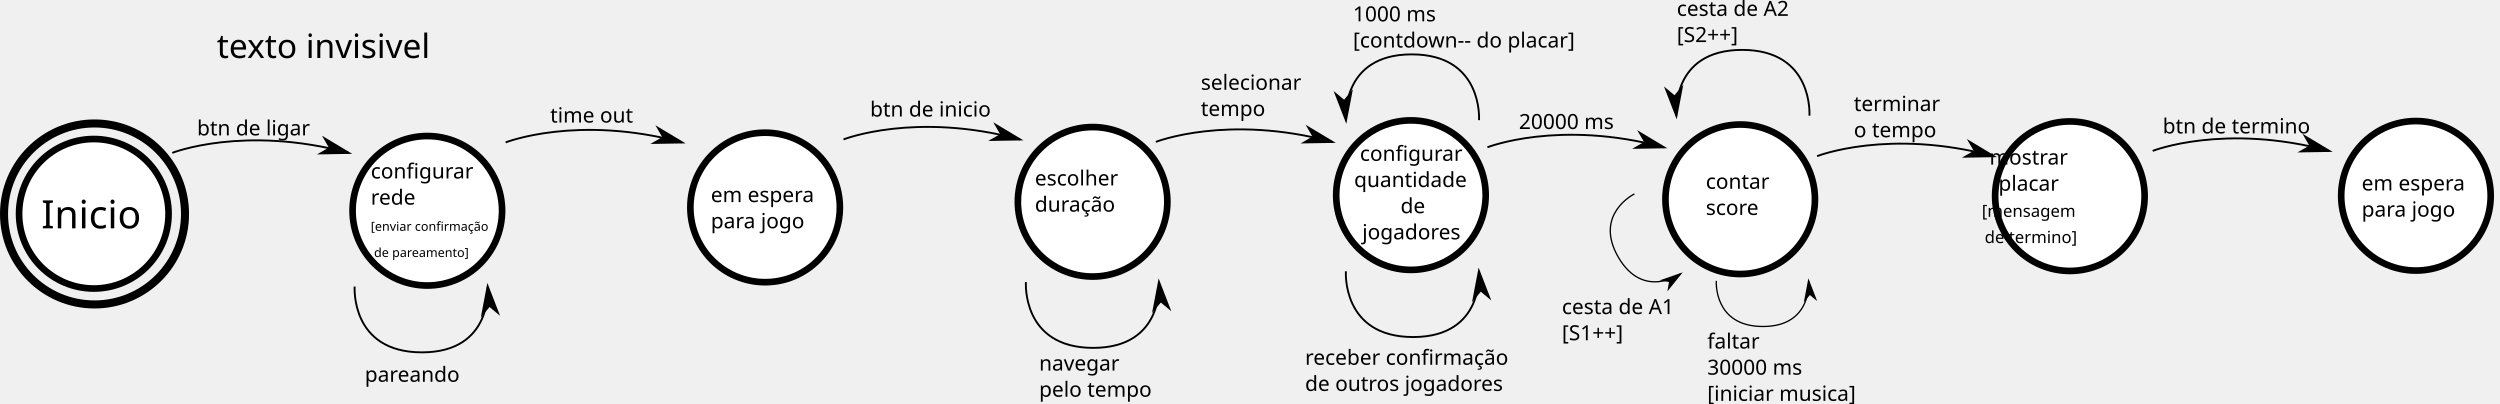
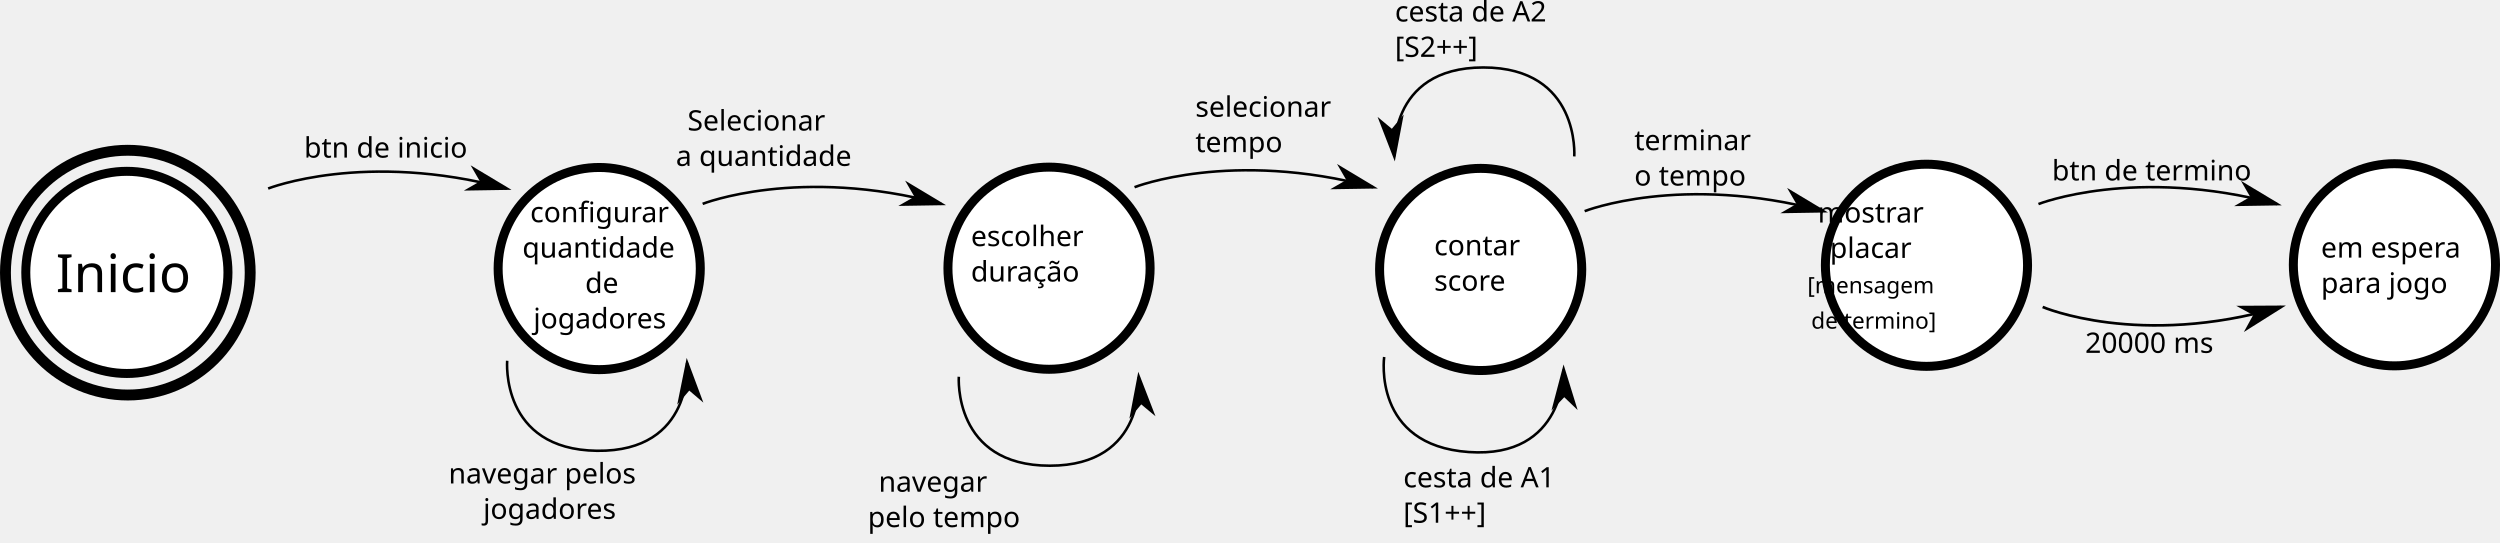
- <svg xmlns="http://www.w3.org/2000/svg" width="4777.787" height="771.366" viewBox="0 0 1264.118 204.09" version="1.1" id="svg8">
+ <svg xmlns="http://www.w3.org/2000/svg" width="3533.285" height="766.542" viewBox="0 0 934.844 202.814" version="1.1" id="svg8">
  <defs id="defs2">
    <marker style="overflow:visible" id="marker1583" refX="0" refY="0" orient="auto">
      <path transform="matrix(-0.8,0,0,-0.8,-10,0)" style="fill:#000000;fill-opacity:1;fill-rule:evenodd;stroke:#000000;stroke-width:1pt;stroke-opacity:1" d="M 0,0 5,-5 -12.5,0 5,5 Z" id="path1581" />
    </marker>
-     <marker orient="auto" refY="0" refX="0" id="Arrow1Lend" style="overflow:visible">
-       <path id="path874" d="M 0,0 5,-5 -12.5,0 5,5 Z" style="fill:#000000;fill-opacity:1;fill-rule:evenodd;stroke:#000000;stroke-width:1pt;stroke-opacity:1" transform="matrix(-0.8,0,0,-0.8,-10,0)" />
-     </marker>
    <marker orient="auto" refY="0" refX="0" id="Arrow1Lend-5" style="overflow:visible">
      <path id="path874-3" d="M 0,0 5,-5 -12.5,0 5,5 Z" style="fill:#000000;fill-opacity:1;fill-rule:evenodd;stroke:#000000;stroke-width:1pt;stroke-opacity:1" transform="matrix(-0.8,0,0,-0.8,-10,0)" />
    </marker>
    <marker style="overflow:visible" id="marker1583-2" refX="0" refY="0" orient="auto">
      <path transform="matrix(-0.8,0,0,-0.8,-10,0)" style="fill:#000000;fill-opacity:1;fill-rule:evenodd;stroke:#000000;stroke-width:1pt;stroke-opacity:1" d="M 0,0 5,-5 -12.5,0 5,5 Z" id="path1581-9" />
    </marker>
    <marker orient="auto" refY="0" refX="0" id="Arrow1Lend-5-6" style="overflow:visible">
      <path id="path874-3-7" d="M 0,0 5,-5 -12.5,0 5,5 Z" style="fill:#000000;fill-opacity:1;fill-rule:evenodd;stroke:#000000;stroke-width:1pt;stroke-opacity:1" transform="matrix(-0.8,0,0,-0.8,-10,0)" />
    </marker>
    <marker style="overflow:visible" id="marker1583-2-3" refX="0" refY="0" orient="auto">
      <path transform="matrix(-0.8,0,0,-0.8,-10,0)" style="fill:#000000;fill-opacity:1;fill-rule:evenodd;stroke:#000000;stroke-width:1pt;stroke-opacity:1" d="M 0,0 5,-5 -12.5,0 5,5 Z" id="path1581-9-5" />
    </marker>
    <marker style="overflow:visible" id="marker1583-2-2" refX="0" refY="0" orient="auto">
      <path transform="matrix(-0.8,0,0,-0.8,-10,0)" style="fill:#000000;fill-opacity:1;fill-rule:evenodd;stroke:#000000;stroke-width:1pt;stroke-opacity:1" d="M 0,0 5,-5 -12.5,0 5,5 Z" id="path1581-9-9" />
    </marker>
    <marker style="overflow:visible" id="marker1583-2-27" refX="0" refY="0" orient="auto">
      <path transform="matrix(-0.8,0,0,-0.8,-10,0)" style="fill:#000000;fill-opacity:1;fill-rule:evenodd;stroke:#000000;stroke-width:1pt;stroke-opacity:1" d="M 0,0 5,-5 -12.5,0 5,5 Z" id="path1581-9-0" />
    </marker>
    <marker style="overflow:visible" id="marker1583-2-3-3" refX="0" refY="0" orient="auto">
      <path transform="matrix(-0.8,0,0,-0.8,-10,0)" style="fill:#000000;fill-opacity:1;fill-rule:evenodd;stroke:#000000;stroke-width:1pt;stroke-opacity:1" d="M 0,0 5,-5 -12.5,0 5,5 Z" id="path1581-9-5-6" />
    </marker>
    <marker style="overflow:visible" id="marker1583-2-3-3-8" refX="0" refY="0" orient="auto">
      <path transform="matrix(-0.8,0,0,-0.8,-10,0)" style="fill:#000000;fill-opacity:1;fill-rule:evenodd;stroke:#000000;stroke-width:1pt;stroke-opacity:1" d="M 0,0 5,-5 -12.5,0 5,5 Z" id="path1581-9-5-6-7" />
    </marker>
    <marker style="overflow:visible" id="marker1583-2-2-9" refX="0" refY="0" orient="auto">
      <path transform="matrix(-0.8,0,0,-0.8,-10,0)" style="fill:#000000;fill-opacity:1;fill-rule:evenodd;stroke:#000000;stroke-width:1pt;stroke-opacity:1" d="M 0,0 5,-5 -12.5,0 5,5 Z" id="path1581-9-9-2" />
    </marker>
    <marker orient="auto" refY="0" refX="0" id="Arrow1Lend-5-6-0" style="overflow:visible">
      <path id="path874-3-7-2" d="M 0,0 5,-5 -12.5,0 5,5 Z" style="fill:#000000;fill-opacity:1;fill-rule:evenodd;stroke:#000000;stroke-width:1pt;stroke-opacity:1" transform="matrix(-0.8,0,0,-0.8,-10,0)" />
    </marker>
    <marker style="overflow:visible" id="marker1583-2-2-9-3" refX="0" refY="0" orient="auto">
      <path transform="matrix(-0.8,0,0,-0.8,-10,0)" style="fill:#000000;fill-opacity:1;fill-rule:evenodd;stroke:#000000;stroke-width:1pt;stroke-opacity:1" d="M 0,0 5,-5 -12.5,0 5,5 Z" id="path1581-9-9-2-6" />
    </marker>
    <marker style="overflow:visible" id="marker1583-2-2-9-3-0" refX="0" refY="0" orient="auto">
      <path transform="matrix(-0.8,0,0,-0.8,-10,0)" style="fill:#000000;fill-opacity:1;fill-rule:evenodd;stroke:#000000;stroke-width:1pt;stroke-opacity:1" d="M 0,0 5,-5 -12.5,0 5,5 Z" id="path1581-9-9-2-6-6" />
    </marker>
    <marker orient="auto" refY="0" refX="0" id="Arrow1Lend-2" style="overflow:visible">
      <path id="path874-0" d="M 0,0 5,-5 -12.5,0 5,5 Z" style="fill:#000000;fill-opacity:1;fill-rule:evenodd;stroke:#000000;stroke-width:1pt;stroke-opacity:1" transform="matrix(-0.8,0,0,-0.8,-10,0)" />
    </marker>
    <marker orient="auto" refY="0" refX="0" id="Arrow1Lend-9" style="overflow:visible">
      <path id="path874-37" d="M 0,0 5,-5 -12.5,0 5,5 Z" style="fill:#000000;fill-opacity:1;fill-rule:evenodd;stroke:#000000;stroke-width:1pt;stroke-opacity:1" transform="matrix(-0.8,0,0,-0.8,-10,0)" />
    </marker>
-     <marker orient="auto" refY="0" refX="0" id="Arrow1Lend-9-8" style="overflow:visible">
-       <path id="path874-37-8" d="M 0,0 5,-5 -12.5,0 5,5 Z" style="fill:#000000;fill-opacity:1;fill-rule:evenodd;stroke:#000000;stroke-width:1pt;stroke-opacity:1" transform="matrix(-0.8,0,0,-0.8,-10,0)" />
-     </marker>
    <marker style="overflow:visible" id="marker1583-1" refX="0" refY="0" orient="auto">
      <path transform="matrix(-0.8,0,0,-0.8,-10,0)" style="fill:#000000;fill-opacity:1;fill-rule:evenodd;stroke:#000000;stroke-width:1pt;stroke-opacity:1" d="M 0,0 5,-5 -12.5,0 5,5 Z" id="path1581-4" />
    </marker>
    <marker style="overflow:visible" id="marker1583-1-3" refX="0" refY="0" orient="auto">
      <path transform="matrix(-0.8,0,0,-0.8,-10,0)" style="fill:#000000;fill-opacity:1;fill-rule:evenodd;stroke:#000000;stroke-width:1pt;stroke-opacity:1" d="M 0,0 5,-5 -12.5,0 5,5 Z" id="path1581-4-6" />
    </marker>
+     <marker style="overflow:visible" id="marker1583-2-3-3-3" refX="0" refY="0" orient="auto">
+       <path transform="matrix(-0.8,0,0,-0.8,-10,0)" style="fill:#000000;fill-opacity:1;fill-rule:evenodd;stroke:#000000;stroke-width:1pt;stroke-opacity:1" d="M 0,0 5,-5 -12.5,0 5,5 Z" id="path1581-9-5-6-6" />
+     </marker>
+     <marker orient="auto" refY="0" refX="0" id="Arrow1Lend-5-6-5" style="overflow:visible">
+       <path id="path874-3-7-3" d="M 0,0 5,-5 -12.5,0 5,5 Z" style="fill:#000000;fill-opacity:1;fill-rule:evenodd;stroke:#000000;stroke-width:1pt;stroke-opacity:1" transform="matrix(-0.8,0,0,-0.8,-10,0)" />
+     </marker>
  </defs>
-   <g id="layer1" transform="translate(266.2579,-135.4631)">
+   <g id="layer1" transform="translate(-59.99201,-135.4631)">
    <g id="g871" transform="translate(10.15624,146.4637)">
      <g id="g879" transform="translate(-0.5345391,-10.69078)">
        <g id="g4545">
          <g id="g887" transform="translate(2.267852,-2.267852)">
-             <circle style="fill:#ffffff;fill-opacity:1;stroke:#000000;stroke-width:3.365;stroke-miterlimit:4;stroke-dasharray:none;stroke-opacity:1" id="path819" cx="-230.707" cy="110.052" r="37.798" />
-             <circle style="fill:none;fill-opacity:1;stroke:#000000;stroke-width:4.074;stroke-miterlimit:4;stroke-dasharray:none;stroke-opacity:1" id="path819-3" cx="-230.353" cy="110.143" r="45.759" />
-             <text xml:space="preserve" style="font-style:normal;font-weight:normal;font-size:19.756px;line-height:1.25;font-family:sans-serif;letter-spacing:0px;word-spacing:0px;fill:#000000;fill-opacity:1;stroke:none;stroke-width:0.265" x="-257.282" y="117.417" id="text4684">
-               <tspan x="-257.282" y="117.417" id="tspan4682" style="stroke-width:0.265">
-                 <tspan x="-257.282" y="117.417" id="tspan4680" style="stroke-width:0.265">Inicio</tspan>
-               </tspan>
-             </text>
-             <circle style="fill:#ffffff;fill-opacity:1;stroke:#000000;stroke-width:3.365;stroke-miterlimit:4;stroke-dasharray:none;stroke-opacity:1" id="path819-36" cx="274.329" cy="104.004" r="37.798" />
-             <circle style="fill:#ffffff;fill-opacity:1;stroke:#000000;stroke-width:3.365;stroke-miterlimit:4;stroke-dasharray:none;stroke-opacity:1" id="path819-7" cx="435.287" cy="100.626" r="37.798" />
-             <text xml:space="preserve" style="font-style:normal;font-weight:normal;font-size:10.583px;line-height:1.25;font-family:sans-serif;letter-spacing:0px;word-spacing:0px;fill:#000000;fill-opacity:1;stroke:none;stroke-width:0.265" x="247.26" y="189.341" id="text2020">
-               <tspan x="247.26" y="189.341" id="tspan2014" style="stroke-width:0.265">
-                 <tspan x="247.26" y="189.341" id="tspan2012" style="stroke-width:0.265">navegar </tspan>
-               </tspan>
-               <tspan x="247.26" y="202.57" id="tspan2018" style="stroke-width:0.265">
-                 <tspan x="247.26" y="202.57" id="tspan2016" style="stroke-width:0.265">pelo tempo</tspan>
-               </tspan>
-             </text>
-             <path style="fill:none;stroke:#000000;stroke-width:0.965;stroke-linecap:butt;stroke-linejoin:miter;stroke-miterlimit:4;stroke-dasharray:none;stroke-opacity:1;marker-end:url(#Arrow1Lend)" d="m -191.05,79.26 c 0,0 36.051,-14.242 89.202,0" id="path61" />
-             <text xml:space="preserve" style="font-style:normal;font-weight:normal;font-size:10.583px;line-height:1.25;font-family:sans-serif;letter-spacing:0px;word-spacing:0px;fill:#000000;fill-opacity:1;stroke:none;stroke-width:0.265" x="-178.517" y="70.422" id="text2026">
-               <tspan x="-178.517" y="70.422" id="tspan2024" style="stroke-width:0.265">
-                 <tspan x="-178.517" y="70.422" id="tspan2022" style="stroke-width:0.265">btn de ligar</tspan>
-               </tspan>
-             </text>
-             <text xml:space="preserve" style="font-style:normal;font-weight:normal;font-size:10.583px;line-height:1.25;font-family:sans-serif;letter-spacing:0px;word-spacing:0px;fill:#000000;fill-opacity:1;stroke:none;stroke-width:0.265" x="245.134" y="95.751" id="text2050">
-               <tspan x="245.134" y="95.751" id="tspan2048" style="stroke-width:0.265">escolher</tspan>
-               <tspan x="245.134" y="108.981" style="stroke-width:0.265" id="tspan149">duração</tspan>
-             </text>
-             <path style="fill:none;stroke:#000000;stroke-width:0.965;stroke-linecap:butt;stroke-linejoin:miter;stroke-miterlimit:4;stroke-dasharray:none;stroke-opacity:1;marker-end:url(#marker1583)" d="m 240.599,144.596 c 0,0 -2.268,33.262 34.018,33.262 36.286,0 33.262,-33.262 33.262,-33.262" id="path1567" />
-             <path style="fill:none;stroke:#000000;stroke-width:0.965;stroke-linecap:butt;stroke-linejoin:miter;stroke-miterlimit:4;stroke-dasharray:none;stroke-opacity:1;marker-end:url(#Arrow1Lend-5)" d="m 306.306,73.711 c 0,0 36.051,-14.242 89.202,0" id="path61-5" />
-             <text xml:space="preserve" style="font-style:normal;font-weight:normal;font-size:10.583px;line-height:1.25;font-family:sans-serif;letter-spacing:0px;word-spacing:0px;fill:#000000;fill-opacity:1;stroke:none;stroke-width:0.265" x="329.045" y="47.371" id="text2036">
-               <tspan x="329.045" y="47.371" id="tspan2030" style="stroke-width:0.265">
-                 <tspan x="329.045" y="47.371" id="tspan2028" style="stroke-width:0.265">selecionar </tspan>
-               </tspan>
-               <tspan x="329.045" y="60.6" id="tspan2034" style="stroke-width:0.265">
-                 <tspan x="329.045" y="60.6" id="tspan2032" style="stroke-width:0.265">tempo</tspan>
+             <circle style="fill:#ffffff;fill-opacity:1;stroke:#000000;stroke-width:3.365;stroke-miterlimit:4;stroke-dasharray:none;stroke-opacity:1" id="path819" cx="95.543" cy="103.821" r="37.798" />
+             <circle style="fill:none;fill-opacity:1;stroke:#000000;stroke-width:4.074;stroke-miterlimit:4;stroke-dasharray:none;stroke-opacity:1" id="path819-3" cx="95.897" cy="103.912" r="45.759" />
+             <text xml:space="preserve" style="font-style:normal;font-weight:normal;font-size:19.756px;line-height:1.25;font-family:sans-serif;letter-spacing:0px;word-spacing:0px;fill:#000000;fill-opacity:1;stroke:none;stroke-width:0.265" x="68.968" y="111.186" id="text4684">
+               <tspan x="68.968" y="111.186" id="tspan4682" style="stroke-width:0.265">
+                 <tspan x="68.968" y="111.186" id="tspan4680" style="stroke-width:0.265">Inicio</tspan>
+               </tspan>
+             </text>
+             <circle style="fill:#ffffff;fill-opacity:1;stroke:#000000;stroke-width:3.365;stroke-miterlimit:4;stroke-dasharray:none;stroke-opacity:1" id="path819-36" cx="440.37" cy="102.25" r="37.798" />
+             <circle style="fill:#ffffff;fill-opacity:1;stroke:#000000;stroke-width:3.365;stroke-miterlimit:4;stroke-dasharray:none;stroke-opacity:1" id="path819-7" cx="272.17" cy="102.38" r="37.798" />
+             <text xml:space="preserve" style="font-style:normal;font-weight:normal;font-size:10.583px;line-height:1.25;font-family:sans-serif;text-align:center;letter-spacing:0px;word-spacing:0px;text-anchor:middle;fill:#000000;fill-opacity:1;stroke:none;stroke-width:0.265" x="468.928" y="185.833" id="text2020">
+               <tspan x="441.294" y="185.833" id="tspan2014" style="text-align:center;text-anchor:middle;stroke-width:0.265">
+                 <tspan x="439.61" y="185.833" id="tspan2012" style="text-align:center;text-anchor:middle;stroke-width:0.265">navegar </tspan>
+               </tspan>
+               <tspan x="439.61" y="199.062" id="tspan2018" style="text-align:center;text-anchor:middle;stroke-width:0.265">
+                 <tspan x="439.61" y="199.062" id="tspan2016" style="text-align:center;text-anchor:middle;stroke-width:0.265">pelo tempo</tspan>
+               </tspan>
+             </text>
+             <text xml:space="preserve" style="font-style:normal;font-weight:normal;font-size:10.583px;line-height:1.25;font-family:sans-serif;letter-spacing:0px;word-spacing:0px;fill:#000000;fill-opacity:1;stroke:none;stroke-width:0.265" x="411.175" y="93.997" id="text2050">
+               <tspan x="411.175" y="93.997" id="tspan2048" style="stroke-width:0.265">escolher</tspan>
+               <tspan x="411.175" y="107.227" style="stroke-width:0.265" id="tspan149">duração</tspan>
+             </text>
+             <path style="fill:none;stroke:#000000;stroke-width:0.965;stroke-linecap:butt;stroke-linejoin:miter;stroke-miterlimit:4;stroke-dasharray:none;stroke-opacity:1;marker-end:url(#marker1583)" d="m 406.639,142.842 c 0,0 -2.268,33.262 34.018,33.262 36.286,0 33.262,-33.262 33.262,-33.262" id="path1567" />
+             <path style="fill:none;stroke:#000000;stroke-width:0.965;stroke-linecap:butt;stroke-linejoin:miter;stroke-miterlimit:4;stroke-dasharray:none;stroke-opacity:1;marker-end:url(#Arrow1Lend-5)" d="m 472.347,71.957 c 0,0 36.051,-14.242 89.202,0" id="path61-5" />
+             <text xml:space="preserve" style="font-style:normal;font-weight:normal;font-size:10.583px;line-height:1.25;font-family:sans-serif;letter-spacing:0px;word-spacing:0px;fill:#000000;fill-opacity:1;stroke:none;stroke-width:0.265" x="495.086" y="45.617" id="text2036">
+               <tspan x="495.086" y="45.617" id="tspan2030" style="stroke-width:0.265">
+                 <tspan x="495.086" y="45.617" id="tspan2028" style="stroke-width:0.265">selecionar </tspan>
+               </tspan>
+               <tspan x="495.086" y="58.846" id="tspan2034" style="stroke-width:0.265">
+                 <tspan x="495.086" y="58.846" id="tspan2032" style="stroke-width:0.265">tempo</tspan>
              </tspan>
            </text>
            <text xml:space="preserve" style="font-style:normal;font-weight:normal;font-size:10.583px;line-height:1.25;font-family:sans-serif;letter-spacing:0px;word-spacing:0px;fill:#000000;fill-opacity:1;stroke:none;stroke-width:0.265" x="408.442" y="90.924" id="text2099">
              <tspan x="0" y="0" id="tspan2097" style="stroke-width:0.265">
                <tspan x="408.442" y="90.924" id="tspan2083" style="stroke-width:0.265" />
              </tspan>
            </text>
-             <path style="fill:none;stroke:#000000;stroke-width:0.965;stroke-linecap:butt;stroke-linejoin:miter;stroke-miterlimit:4;stroke-dasharray:none;stroke-opacity:1;marker-end:url(#marker1583-2)" d="m 402.394,139.12 c 0,0 -2.268,33.262 34.018,33.262 36.286,0 33.262,-33.262 33.262,-33.262" id="path1567-1" />
            <text xml:space="preserve" style="font-style:normal;font-weight:normal;font-size:10.583px;line-height:1.25;font-family:sans-serif;letter-spacing:0px;word-spacing:0px;fill:#000000;fill-opacity:1;stroke:none;stroke-width:0.265" x="408.096" y="185.588" id="text2020-2">
              <tspan x="0" y="9.364" id="tspan2014-7" style="stroke-width:0.265">
                <tspan x="408.096" y="185.588" id="tspan2012-0" style="stroke-width:0.265" />
              </tspan>
              <tspan x="0" y="9.364" id="tspan2018-9" style="stroke-width:0.265">
                <tspan x="408.096" y="198.817" id="tspan2016-3" style="stroke-width:0.265" />
              </tspan>
            </text>
-             <text xml:space="preserve" style="font-style:normal;font-weight:normal;font-size:10.583px;line-height:1.25;font-family:sans-serif;letter-spacing:0px;word-spacing:0px;fill:#000000;fill-opacity:1;stroke:none;stroke-width:0.265" x="381.755" y="186.413" id="text2020-6">
-               <tspan x="381.755" y="186.413" id="tspan2018-2" style="stroke-width:0.265">receber confirmação<tspan x="381.755" y="199.642" id="tspan2016-6" style="stroke-width:0.265" />
-               </tspan>
-               <tspan x="381.755" y="199.642" style="stroke-width:0.265" id="tspan2463">de outros jogadores</tspan>
-             </text>
            <circle style="fill:#ffffff;fill-opacity:1;stroke:#000000;stroke-width:3.365;stroke-miterlimit:4;stroke-dasharray:none;stroke-opacity:1" id="path819-7-3" cx="601.778" cy="102.718" r="37.798" />
-             <path style="fill:none;stroke:#000000;stroke-width:0.965;stroke-linecap:butt;stroke-linejoin:miter;stroke-miterlimit:4;stroke-dasharray:none;stroke-opacity:1;marker-end:url(#Arrow1Lend-5-6)" d="m 473.962,76.435 c 0,0 36.051,-14.242 89.202,0" id="path61-5-5" />
-             <path style="fill:none;stroke:#000000;stroke-width:0.965;stroke-linecap:butt;stroke-linejoin:miter;stroke-miterlimit:4;stroke-dasharray:none;stroke-opacity:1;marker-end:url(#marker1583-2-3)" d="m 469.718,62.717 c 0,0 2.268,-33.262 -34.018,-33.262 -36.286,0 -33.262,33.262 -33.262,33.262" id="path1567-1-6" />
-             <text xml:space="preserve" style="font-style:normal;font-weight:normal;font-size:10.583px;line-height:1.25;font-family:sans-serif;letter-spacing:0px;word-spacing:0px;fill:#000000;fill-opacity:1;stroke:none;stroke-width:0.265" x="405.987" y="12.76" id="text127">
-               <tspan id="tspan125" x="405.987" y="12.76" style="stroke-width:0.265">1000 ms</tspan>
-               <tspan x="405.987" y="25.989" style="stroke-width:0.265" id="tspan129">[contdown-- do placar]</tspan>
+             <path style="fill:none;stroke:#000000;stroke-width:0.965;stroke-linecap:butt;stroke-linejoin:miter;stroke-miterlimit:4;stroke-dasharray:none;stroke-opacity:1;marker-end:url(#Arrow1Lend-5-6)" d="m 310.845,78.189 c 0,0 36.051,-14.242 89.202,0" id="path61-5-5" />
+             <path style="fill:none;stroke:#000000;stroke-width:0.965;stroke-linecap:butt;stroke-linejoin:miter;stroke-miterlimit:4;stroke-dasharray:none;stroke-opacity:1;marker-end:url(#marker1583-2-3)" d="m 237.753,136.86 c 0,0 -2.665,33.232 33.618,33.666 36.283,0.433 33.657,-32.862 33.657,-32.862" id="path1567-1-6" />
+             <text xml:space="preserve" style="font-style:normal;font-weight:normal;font-size:10.583px;line-height:1.25;font-family:sans-serif;text-align:center;letter-spacing:0px;word-spacing:0px;text-anchor:middle;fill:#000000;fill-opacity:1;stroke:none;stroke-width:0.265" x="271.506" y="182.749" id="text127">
+               <tspan x="271.506" y="182.749" style="text-align:center;text-anchor:middle;stroke-width:0.265" id="tspan129">navegar pelos</tspan>
+               <tspan x="271.506" y="195.978" style="text-align:center;text-anchor:middle;stroke-width:0.265" id="tspan247">jogadores</tspan>
            </text>
            <text xml:space="preserve" style="font-style:normal;font-weight:normal;font-size:10.583px;line-height:1.25;font-family:sans-serif;letter-spacing:0px;word-spacing:0px;fill:#000000;fill-opacity:1;stroke:none;stroke-width:0.265" x="584.391" y="97.427" id="text133">
              <tspan id="tspan131" x="584.391" y="97.427" style="stroke-width:0.265">contar</tspan>
              <tspan x="584.391" y="110.656" style="stroke-width:0.265" id="tspan135">score</tspan>
              <tspan x="584.391" y="123.885" style="stroke-width:0.265" id="tspan137" />
            </text>
            <path style="fill:none;stroke:#000000;stroke-width:0.965;stroke-linecap:butt;stroke-linejoin:miter;stroke-miterlimit:4;stroke-dasharray:none;stroke-opacity:1;marker-end:url(#marker1583-2-3-3)" d="m 636.783,60.45 c 0,0 2.268,-33.262 -34.018,-33.262 -36.286,0 -33.262,33.262 -33.262,33.262" id="path1567-1-6-0" />
-             <text xml:space="preserve" style="font-style:normal;font-weight:normal;font-size:10.583px;line-height:1.25;font-family:sans-serif;letter-spacing:0px;word-spacing:0px;fill:#000000;fill-opacity:1;stroke:none;stroke-width:0.265" x="489.898" y="67.189" id="text207">
-               <tspan id="tspan205" x="489.898" y="67.189" style="stroke-width:0.265">20000 ms</tspan>
-             </text>
-             <text xml:space="preserve" style="font-style:normal;font-weight:normal;font-size:10.583px;line-height:1.25;font-family:sans-serif;letter-spacing:0px;word-spacing:0px;fill:#000000;fill-opacity:1;stroke:none;stroke-width:0.265" x="409.471" y="83.303" id="text411">
-               <tspan x="409.471" y="83.303" id="tspan393" style="text-align:start;text-anchor:start;stroke-width:0.265">
-                 <tspan x="409.471" y="83.303" style="text-align:start;text-anchor:start;stroke-width:0.265" id="tspan389" dx="0 0 0 0 0 0 0 0 0 0 0">configurar</tspan>
-               </tspan>
-               <tspan x="406.556" y="96.532" id="tspan399" style="text-align:start;text-anchor:start;stroke-width:0.265">
-                 <tspan x="406.556" y="96.532" style="text-align:start;text-anchor:start;stroke-width:0.265" id="tspan395" dx="0 0 0 0 0 0 0 0 0 0 0 0">quantidade </tspan>
-               </tspan>
-               <tspan x="430.028" y="109.762" id="tspan405" style="text-align:start;text-anchor:start;stroke-width:0.265">
-                 <tspan x="430.028" y="109.762" style="text-align:start;text-anchor:start;stroke-width:0.265" id="tspan401" dx="0 0 0 0">de </tspan>
-               </tspan>
-               <tspan x="410.659" y="122.991" id="tspan409" style="text-align:start;text-anchor:start;stroke-width:0.265">
-                 <tspan x="410.659" y="122.991" style="text-align:start;text-anchor:start;stroke-width:0.265" id="tspan407">jogadores</tspan>
+             <text xml:space="preserve" style="font-style:normal;font-weight:normal;font-size:10.583px;line-height:1.25;font-family:sans-serif;letter-spacing:0px;word-spacing:0px;fill:#000000;fill-opacity:1;stroke:none;stroke-width:0.265" x="351.575" y="50.768" id="text207">
+               <tspan id="tspan205" x="351.575" y="50.768" style="text-align:center;text-anchor:middle;stroke-width:0.265">Selecionar</tspan>
+               <tspan x="351.575" y="63.998" style="text-align:center;text-anchor:middle;stroke-width:0.265" id="tspan243">a quantidade</tspan>
+             </text>
+             <text xml:space="preserve" style="font-style:normal;font-weight:normal;font-size:10.583px;line-height:1.25;font-family:sans-serif;letter-spacing:0px;word-spacing:0px;fill:#000000;fill-opacity:1;stroke:none;stroke-width:0.265" x="246.353" y="85.057" id="text411">
+               <tspan x="246.353" y="85.057" id="tspan393" style="text-align:start;text-anchor:start;stroke-width:0.265">
+                 <tspan x="246.353" y="85.057" style="text-align:start;text-anchor:start;stroke-width:0.265" id="tspan389" dx="0 0 0 0 0 0 0 0 0 0 0">configurar</tspan>
+               </tspan>
+               <tspan x="243.439" y="98.286" id="tspan399" style="text-align:start;text-anchor:start;stroke-width:0.265">
+                 <tspan x="243.439" y="98.286" style="text-align:start;text-anchor:start;stroke-width:0.265" id="tspan395" dx="0 0 0 0 0 0 0 0 0 0 0 0">quantidade </tspan>
+               </tspan>
+               <tspan x="266.91" y="111.516" id="tspan405" style="text-align:start;text-anchor:start;stroke-width:0.265">
+                 <tspan x="266.91" y="111.516" style="text-align:start;text-anchor:start;stroke-width:0.265" id="tspan401" dx="0 0 0 0">de </tspan>
+               </tspan>
+               <tspan x="247.542" y="124.745" id="tspan409" style="text-align:start;text-anchor:start;stroke-width:0.265">
+                 <tspan x="247.542" y="124.745" style="text-align:start;text-anchor:start;stroke-width:0.265" id="tspan407">jogadores</tspan>
              </tspan>
            </text>
            <flowRoot xml:space="preserve" id="flowRoot228" style="font-style:normal;font-weight:normal;font-size:40px;line-height:1.25;font-family:sans-serif;letter-spacing:0px;word-spacing:0px;fill:#000000;fill-opacity:1;stroke:none" transform="matrix(0.2645828,0,0,0.2645828,41.61879,41.59783)">
              <flowRegion id="flowRegion230">
                <rect id="rect232" width="54.548" height="74.751" x="1488.965" y="186.887" />
              </flowRegion>
              <flowPara id="flowPara234" />
            </flowRoot>
-             <text xml:space="preserve" style="font-style:normal;font-weight:normal;font-size:10.583px;line-height:1.25;font-family:sans-serif;letter-spacing:0px;word-spacing:0px;fill:#000000;fill-opacity:1;stroke:none;stroke-width:0.265" x="511.626" y="160.767" id="text447">
-               <tspan x="511.626" y="160.767" id="tspan441" style="stroke-width:0.265">
-                 <tspan x="511.626" y="160.767" id="tspan437" style="stroke-width:0.265">cesta de A1</tspan>
-                 <tspan dx="0" x="574.071" y="160.767" id="tspan439" style="stroke-width:0.265" />
-               </tspan>
-               <tspan x="511.626" y="173.996" id="tspan445" style="stroke-width:0.265">
-                 <tspan x="511.626" y="173.996" id="tspan443" style="stroke-width:0.265">[S1++]</tspan>
+             <text xml:space="preserve" style="font-style:normal;font-weight:normal;font-size:10.583px;line-height:1.25;font-family:sans-serif;letter-spacing:0px;word-spacing:0px;fill:#000000;fill-opacity:1;stroke:none;stroke-width:0.265" x="572.858" y="184.201" id="text447">
+               <tspan x="572.858" y="184.201" id="tspan441" style="stroke-width:0.265">
+                 <tspan x="572.858" y="184.201" id="tspan437" style="stroke-width:0.265">cesta de A1</tspan>
+                 <tspan dx="0" x="635.303" y="184.201" id="tspan439" style="stroke-width:0.265" />
+               </tspan>
+               <tspan x="572.858" y="197.43" id="tspan445" style="stroke-width:0.265">
+                 <tspan x="572.858" y="197.43" id="tspan443" style="stroke-width:0.265">[S1++]</tspan>
              </tspan>
            </text>
            <text xml:space="preserve" style="font-style:normal;font-weight:normal;font-size:10.583px;line-height:1.25;font-family:sans-serif;letter-spacing:0px;word-spacing:0px;fill:#000000;fill-opacity:1;stroke:none;stroke-width:0.265" x="569.722" y="9.999" id="text459">
              <tspan x="569.722" y="9.999" id="tspan453" style="stroke-width:0.265">
                <tspan x="569.722" y="9.999" id="tspan449" style="stroke-width:0.265">cesta de A2</tspan>
                <tspan dx="0" x="632.167" y="9.999" id="tspan451" style="stroke-width:0.265" />
              </tspan>
              <tspan x="569.722" y="23.228" id="tspan457" style="stroke-width:0.265">
                <tspan x="569.722" y="23.228" id="tspan455" style="stroke-width:0.265">[S2++]</tspan>
              </tspan>
            </text>
            <circle style="fill:#ffffff;fill-opacity:1;stroke:#000000;stroke-width:3.365;stroke-miterlimit:4;stroke-dasharray:none;stroke-opacity:1" id="path819-7-3-3" cx="768.48" cy="101.157" r="37.798" />
            <path style="fill:none;stroke:#000000;stroke-width:0.965;stroke-linecap:butt;stroke-linejoin:miter;stroke-miterlimit:4;stroke-dasharray:none;stroke-opacity:1;marker-end:url(#Arrow1Lend-5-6-0)" d="m 640.664,80.921 c 0,0 36.051,-14.242 89.202,0" id="path61-5-5-7" />
            <text xml:space="preserve" style="font-style:normal;font-weight:normal;font-size:10.583px;line-height:1.25;font-family:sans-serif;letter-spacing:0px;word-spacing:0px;fill:#000000;fill-opacity:1;stroke:none;stroke-width:0.265" x="768.295" y="85.175" id="text133-5">
              <tspan x="768.295" y="85.175" style="text-align:center;text-anchor:middle;stroke-width:0.265" id="tspan135-2">mostrar</tspan>
              <tspan x="768.295" y="98.404" style="text-align:center;text-anchor:middle;stroke-width:0.265" id="tspan492">placar</tspan>
              <tspan x="768.295" y="111.633" style="font-size:8.467px;line-height:0px;text-align:center;word-spacing:1.193px;text-anchor:middle;stroke-width:0.265" id="tspan296">[mensagem</tspan>
              <tspan x="768.295" y="124.862" style="font-size:8.467px;line-height:0px;text-align:center;word-spacing:1.193px;text-anchor:middle;stroke-width:0.265" id="tspan292"> de termino]</tspan>
              <tspan x="768.295" y="138.091" style="stroke-width:0.265" id="tspan137-2" />
            </text>
-             <text xml:space="preserve" style="font-style:normal;font-weight:normal;font-size:10.583px;line-height:1.25;font-family:sans-serif;letter-spacing:0px;word-spacing:0px;fill:#000000;fill-opacity:1;stroke:none;stroke-width:0.265" x="585.135" y="178.195" id="text207-7">
-               <tspan id="tspan205-3" x="585.135" y="178.195" style="stroke-width:0.265">faltar </tspan>
-               <tspan x="585.135" y="191.424" style="stroke-width:0.265" id="tspan366">30000 ms</tspan>
-               <tspan x="585.135" y="204.653" style="stroke-width:0.265" id="tspan488">[iniciar musica]</tspan>
-             </text>
-             <path style="fill:none;stroke:#000000;stroke-width:0.669;stroke-linecap:butt;stroke-linejoin:miter;stroke-miterlimit:4;stroke-dasharray:none;stroke-opacity:1;marker-end:url(#marker1583-2-2-9-3)" d="m 548.319,99.994 c 0,0 -20.771,10.175 -8.184,31.976 12.587,21.801 31.522,8.446 31.522,8.446" id="path1567-1-1-8-1" />
-             <path style="fill:none;stroke:#000000;stroke-width:0.669;stroke-linecap:butt;stroke-linejoin:miter;stroke-miterlimit:4;stroke-dasharray:none;stroke-opacity:1;marker-end:url(#marker1583-2-2-9-3-0)" d="m 589.691,143.975 c 0,0 -1.573,23.076 23.6,23.076 25.173,0 23.076,-23.076 23.076,-23.076" id="path1567-1-1-8-1-3" />
            <text xml:space="preserve" style="font-style:normal;font-weight:normal;font-size:10.583px;line-height:1.25;font-family:sans-serif;letter-spacing:0px;word-spacing:0px;fill:#000000;fill-opacity:1;stroke:none;stroke-width:0.265" x="659.23" y="58.117" id="text484">
              <tspan id="tspan482" x="659.23" y="58.117" style="stroke-width:0.265">terminar </tspan>
              <tspan x="659.23" y="71.347" style="stroke-width:0.265" id="tspan486">o tempo</tspan>
            </text>
            <path style="fill:none;stroke:#000000;stroke-width:0.965;stroke-linecap:butt;stroke-linejoin:miter;stroke-miterlimit:4;stroke-dasharray:none;stroke-opacity:1;marker-end:url(#Arrow1Lend-2)" d="m 810.36,78.262 c 0,0 36.051,-14.242 89.202,0" id="path61-6" />
            <text xml:space="preserve" style="font-style:normal;font-weight:normal;font-size:10.583px;line-height:1.25;font-family:sans-serif;letter-spacing:0px;word-spacing:0px;fill:#000000;fill-opacity:1;stroke:none;stroke-width:0.265" x="815.41" y="69.425" id="text2026-1">
              <tspan x="815.41" y="69.425" id="tspan2024-5" style="stroke-width:0.265">btn de termino</tspan>
            </text>
-             <circle style="fill:#ffffff;fill-opacity:1;stroke:#000000;stroke-width:3.365;stroke-miterlimit:4;stroke-dasharray:none;stroke-opacity:1" id="path819-36-6" cx="-62.069" cy="108.54" r="37.798" />
            <path style="fill:none;stroke:#000000;stroke-width:0.965;stroke-linecap:butt;stroke-linejoin:miter;stroke-miterlimit:4;stroke-dasharray:none;stroke-opacity:1;marker-end:url(#Arrow1Lend-9)" d="m 148.372,72.456 c 0,0 36.051,-14.242 89.202,0" id="path61-4" />
-             <circle style="fill:#ffffff;fill-opacity:1;stroke:#000000;stroke-width:3.365;stroke-miterlimit:4;stroke-dasharray:none;stroke-opacity:1" id="path819-4-3" cx="108.729" cy="106.847" r="37.798" />
-             <path style="fill:none;stroke:#000000;stroke-width:0.965;stroke-linecap:butt;stroke-linejoin:miter;stroke-miterlimit:4;stroke-dasharray:none;stroke-opacity:1;marker-end:url(#Arrow1Lend-9-8)" d="m -22.473,73.968 c 0,0 36.051,-14.242 89.202,0" id="path61-4-43" />
-             <text xml:space="preserve" style="font-style:normal;font-weight:normal;font-size:10.583px;line-height:1.25;font-family:sans-serif;letter-spacing:0px;word-spacing:0px;fill:#000000;fill-opacity:1;stroke:none;stroke-width:0.265" x="-90.672" y="92.214" id="text312">
-               <tspan x="-90.672" y="92.214" id="tspan304" style="stroke-width:0.265">
-                 <tspan x="-90.672" y="92.214" id="tspan300" style="stroke-width:0.265" dx="0 0 0 0 0 0 0 0 0 0 0 0">configurar </tspan>
-               </tspan>
-               <tspan x="-90.672" y="105.443" id="tspan310" style="stroke-width:0.265">
-                 <tspan x="-90.672" y="105.443" id="tspan306" style="stroke-width:0.265" dx="0 0 0 0 0">rede</tspan>
-               </tspan>
-               <tspan x="-90.672" y="118.673" style="font-size:6.35px;line-height:0px;stroke-width:0.265" id="tspan226">[enviar confirmação</tspan>
-               <tspan x="-90.672" y="131.902" style="font-size:6.35px;line-height:0px;stroke-width:0.265" id="tspan228"> de pareamento]</tspan>
-             </text>
            <text xml:space="preserve" style="font-style:normal;font-weight:normal;font-size:10.583px;line-height:1.25;font-family:sans-serif;letter-spacing:0px;word-spacing:0px;fill:#000000;fill-opacity:1;stroke:none;stroke-width:0.265" x="-17.345" y="161.447" id="text745">
              <tspan id="tspan743" x="-17.345" y="170.811" style="stroke-width:0.265" />
-             </text>
-             <path style="fill:none;stroke:#000000;stroke-width:0.965;stroke-linecap:butt;stroke-linejoin:miter;stroke-miterlimit:4;stroke-dasharray:none;stroke-opacity:1;marker-end:url(#marker1583-1)" d="m -98.823,146.864 c 0,0 -2.268,33.262 34.018,33.262 36.286,0 33.262,-33.262 33.262,-33.262" id="path1567-9" />
-             <text xml:space="preserve" style="font-style:normal;font-weight:normal;font-size:10.583px;line-height:1.25;font-family:sans-serif;letter-spacing:0px;word-spacing:0px;fill:#000000;fill-opacity:1;stroke:none;stroke-width:0.265" x="-93.696" y="195.001" id="text210">
-               <tspan x="-93.696" y="195.001" id="tspan208" style="stroke-width:0.265">
-                 <tspan x="-93.696" y="195.001" id="tspan206" style="stroke-width:0.265">pareando</tspan>
-               </tspan>
-             </text>
-             <text xml:space="preserve" style="font-style:normal;font-weight:normal;font-size:10.583px;line-height:1.25;font-family:sans-serif;letter-spacing:0px;word-spacing:0px;fill:#000000;fill-opacity:1;stroke:none;stroke-width:0.265" x="0.041" y="63.929" id="text778">
-               <tspan id="tspan776" x="0.041" y="63.929" style="stroke-width:0.265">time out</tspan>
            </text>
            <flowRoot xml:space="preserve" id="flowRoot261" style="font-style:normal;font-weight:normal;font-size:40px;line-height:1.25;font-family:sans-serif;letter-spacing:0px;word-spacing:0px;fill:#000000;fill-opacity:1;stroke:none" transform="matrix(0.2645828,0,0,0.2645828,28.01157,-30.54781)">
              <flowRegion id="flowRegion263">
                <rect id="rect265" width="411.429" height="102.857" x="-520" y="168.508" />
              </flowRegion>
              <flowPara id="flowPara267" />
            </flowRoot>
            <text xml:space="preserve" style="font-style:normal;font-weight:normal;font-size:10.583px;line-height:1.25;font-family:sans-serif;letter-spacing:0px;word-spacing:0px;fill:#000000;fill-opacity:1;stroke:none;stroke-width:0.265" x="161.804" y="60.901" id="text2026-3">
              <tspan x="161.804" y="60.901" id="tspan2024-6" style="stroke-width:0.265">
                <tspan x="161.804" y="60.901" id="tspan2022-7" style="stroke-width:0.265">btn de inicio</tspan>
              </tspan>
-             </text>
-             <text xml:space="preserve" style="font-style:normal;font-weight:normal;font-size:10.583px;line-height:1.25;font-family:sans-serif;letter-spacing:0px;word-spacing:0px;fill:#000000;fill-opacity:1;stroke:none;stroke-width:0.265" x="81.27" y="104.16" id="text2050-5">
-               <tspan x="81.27" y="104.16" style="stroke-width:0.265" id="tspan149-1">em espera</tspan>
-               <tspan x="81.27" y="117.389" style="stroke-width:0.265" id="tspan307">para jogo</tspan>
            </text>
            <circle style="fill:#ffffff;fill-opacity:1;stroke:#000000;stroke-width:3.365;stroke-miterlimit:4;stroke-dasharray:none;stroke-opacity:1" id="path819-4-3-1" cx="943.468" cy="100.971" r="37.798" />
            <text xml:space="preserve" style="font-style:normal;font-weight:normal;font-size:10.583px;line-height:1.25;font-family:sans-serif;letter-spacing:0px;word-spacing:0px;fill:#000000;fill-opacity:1;stroke:none;stroke-width:0.265" x="916.009" y="98.284" id="text2050-5-5">
              <tspan x="916.009" y="98.284" style="stroke-width:0.265" id="tspan149-1-9">em espera</tspan>
              <tspan x="916.009" y="111.513" style="stroke-width:0.265" id="tspan307-8">para jogo</tspan>
            </text>
-             <flowRoot xml:space="preserve" id="flowRoot181" style="fill:black;fill-opacity:1;stroke:none;font-family:sans-serif;font-style:normal;font-weight:normal;font-size:40px;line-height:1.25;letter-spacing:0px;word-spacing:0px">
+             <flowRoot xml:space="preserve" id="flowRoot181" style="font-style:normal;font-weight:normal;font-size:40px;line-height:1.25;font-family:sans-serif;letter-spacing:0px;word-spacing:0px;fill:#000000;fill-opacity:1;stroke:none">
              <flowRegion id="flowRegion183">
                <rect id="rect185" width="154.286" height="145.714" x="348.571" y="-308.634" />
              </flowRegion>
              <flowPara id="flowPara187" />
            </flowRoot>
-             <flowRoot xml:space="preserve" id="flowRoot189" style="fill:#000000;fill-opacity:0;stroke:none;font-family:sans-serif;font-style:normal;font-weight:normal;font-size:64px;line-height:1.25;letter-spacing:0px;word-spacing:0px;">
-               <flowRegion id="flowRegion191" style="font-size:64px;fill:#000000;fill-opacity:0;">
-                 <rect id="rect193" width="820" height="77.143" x="374.286" y="48.508" style="font-size:64px;fill:#000000;fill-opacity:0;" />
+             <flowRoot xml:space="preserve" id="flowRoot189" style="font-style:normal;font-weight:normal;font-size:64px;line-height:1.25;font-family:sans-serif;letter-spacing:0px;word-spacing:0px;fill:#000000;fill-opacity:0;stroke:none">
+               <flowRegion id="flowRegion191" style="font-size:64px;fill:#000000;fill-opacity:0">
+                 <rect id="rect193" width="820" height="77.143" x="374.286" y="48.508" style="font-size:64px;fill:#000000;fill-opacity:0" />
              </flowRegion>
              <flowPara id="flowPara195" />
            </flowRoot>
            <flowRoot xml:space="preserve" id="flowRoot197" style="font-style:normal;font-weight:normal;font-size:40px;line-height:1.25;font-family:sans-serif;letter-spacing:0px;word-spacing:0px;fill:#000000;fill-opacity:1;stroke:none" transform="matrix(0.2645828,0,0,0.2645828,-278.1487,1.958073)">
              <flowRegion id="flowRegion199">
                <rect id="rect201" width="340" height="317.143" x="540" y="-291.492" />
              </flowRegion>
              <flowPara id="flowPara203" />
            </flowRoot>
-             <text xml:space="preserve" style="font-style:normal;font-weight:normal;font-size:10.583px;line-height:1.25;font-family:sans-serif;letter-spacing:0px;word-spacing:0px;fill:#000000;fill-opacity:1;stroke:none;stroke-width:0.265" x="-168.536" y="31.286" id="text204">
-               <tspan x="-168.536" y="31.286" id="tspan202" style="stroke-width:0.265">
-                 <tspan x="-168.536" y="31.286" style="font-size:16.933px;stroke-width:0.265" id="tspan200">texto invisivel</tspan>
-               </tspan>
+             <path style="fill:none;stroke:#000000;stroke-width:0.965;stroke-linecap:butt;stroke-linejoin:miter;stroke-miterlimit:4;stroke-dasharray:none;stroke-opacity:1;marker-end:url(#marker1583-2-3-3-3)" d="m 565.698,135.455 c 0,0 -4.568,33.025 31.631,35.54 36.198,2.515 35.487,-30.876 35.487,-30.876" id="path1567-1-6-0-7" />
+             <path style="fill:none;stroke:#000000;stroke-width:1.006;stroke-linecap:butt;stroke-linejoin:miter;stroke-miterlimit:4;stroke-dasharray:none;stroke-opacity:1;marker-end:url(#Arrow1Lend-5-6-5)" d="m 811.926,116.749 c 0,0 36.008,15.497 89.096,0" id="path61-5-5-5" />
+             <text xml:space="preserve" style="font-style:normal;font-weight:normal;font-size:10.583px;line-height:1.25;font-family:sans-serif;letter-spacing:0px;word-spacing:0px;fill:#000000;fill-opacity:1;stroke:none;stroke-width:0.265" x="827.807" y="133.904" id="text207-6">
+               <tspan id="tspan205-2" x="827.807" y="133.904" style="stroke-width:0.265">20000 ms</tspan>
            </text>
          </g>
        </g>
      </g>
    </g>
  </g>
</svg>
